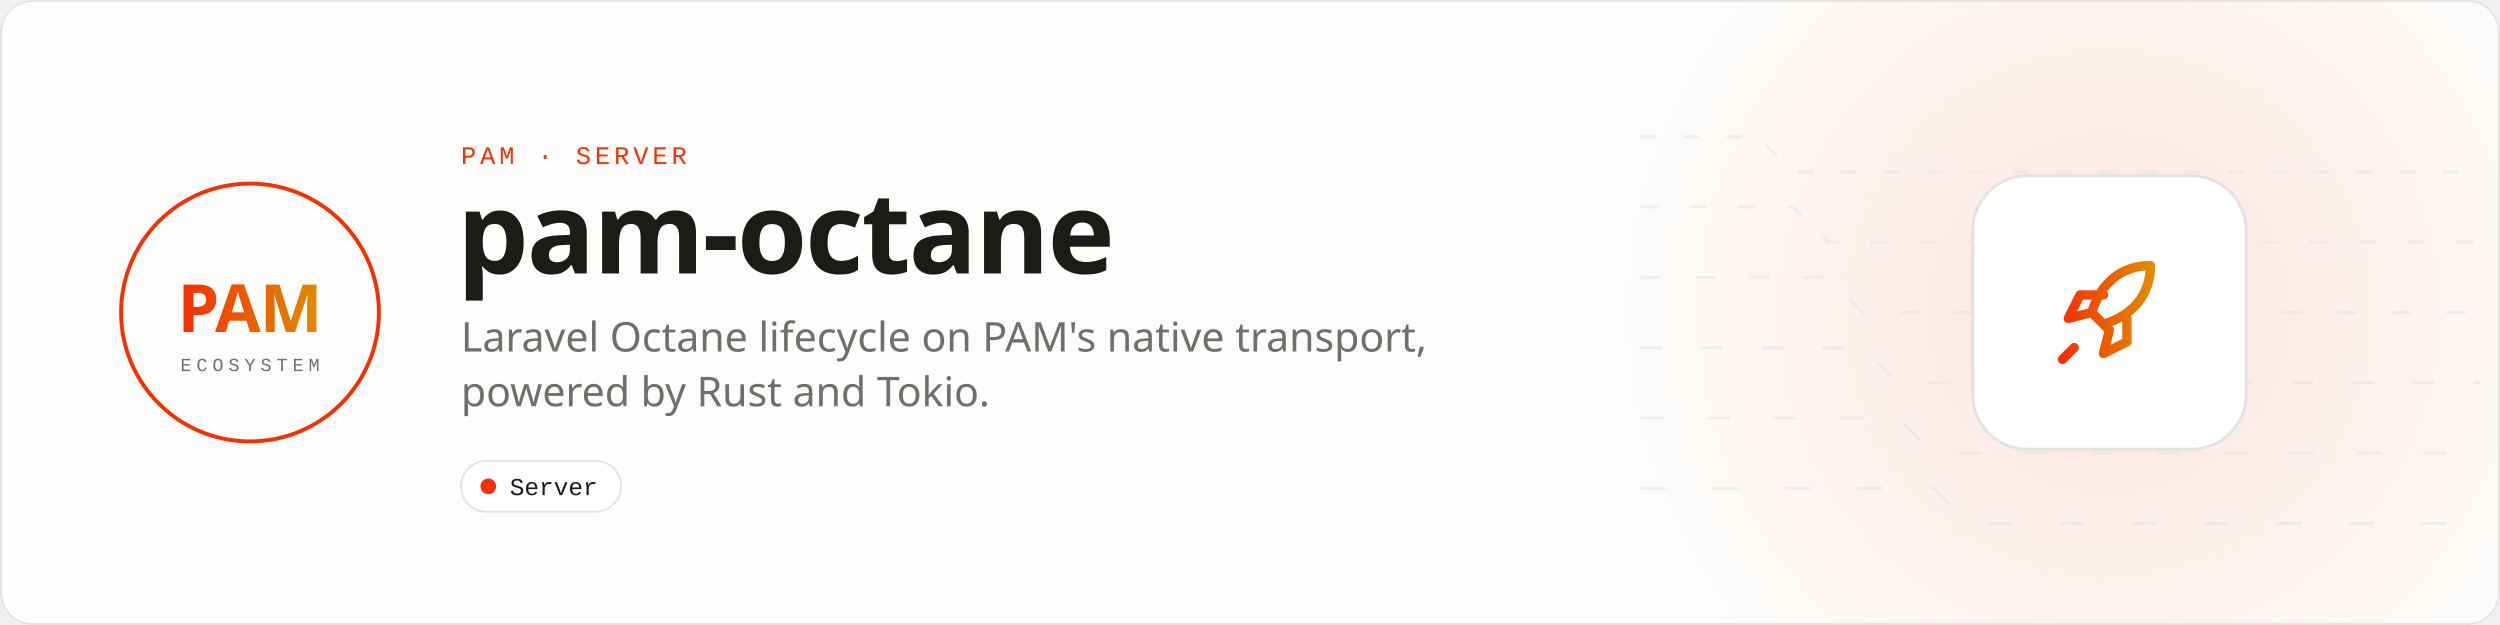
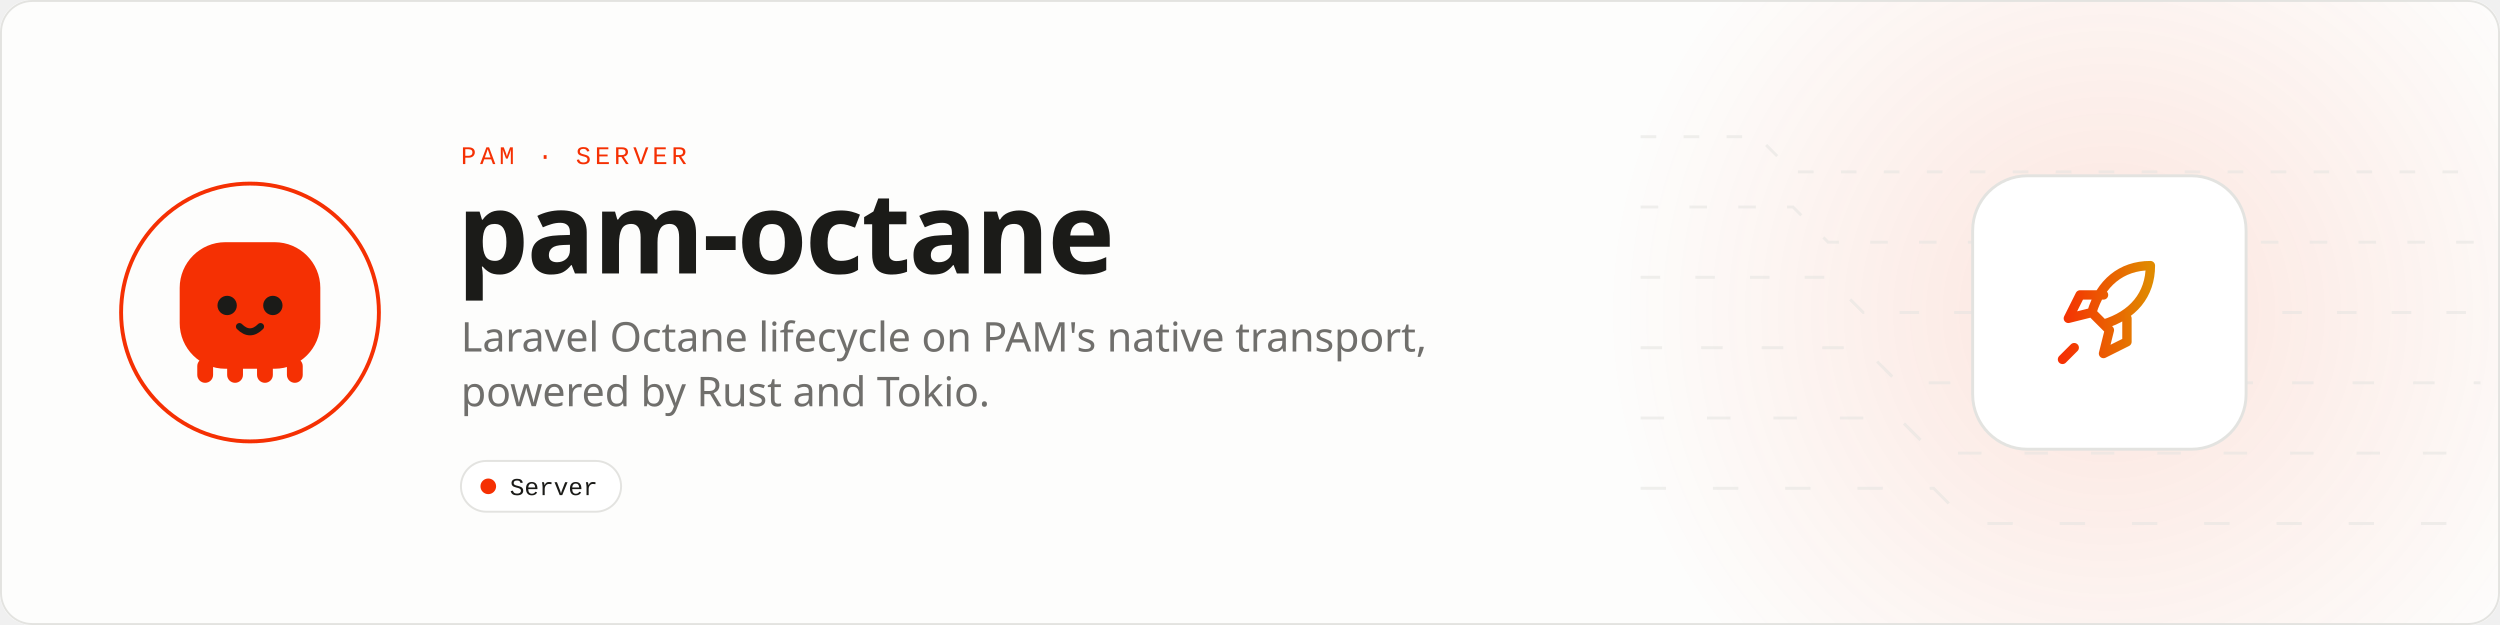
<svg xmlns="http://www.w3.org/2000/svg" viewBox="0 0 1280 320" width="1280" height="320" role="img" aria-label="pam-octane: Laravel Octane lifecycle on PAM's native transport, powered by Rust and Tokio.">
  <defs>
    <linearGradient id="pg" x1="0" y1="0" x2="1" y2="0">
      <stop offset="0" stop-color="#f53003" />
      <stop offset="1" stop-color="#e08a00" />
    </linearGradient>
    <radialGradient id="gl">
      <stop offset="0" stop-color="#f53003" stop-opacity=".12" />
      <stop offset="1" stop-color="#f53003" stop-opacity="0" />
    </radialGradient>
    <clipPath id="cl">
      <rect width="1280" height="320" rx="16" />
    </clipPath>
  </defs>
  <g clip-path="url(#cl)">
    <rect width="1280" height="320" fill="#fdfdfc" />
    <circle cx="1080" cy="160" r="260" fill="url(#gl)" />
    <g fill="none" stroke="#e3e3e0" stroke-width="1.5" opacity=".55">
      <path d="M840 70H900l18 18H1270" stroke-dasharray="8 14">
        <animate attributeName="stroke-dashoffset" from="0" to="-48" dur="3.0s" repeatCount="indefinite" />
      </path>
      <path d="M840 106H918l18 18H1270" stroke-dasharray="9 16">
        <animate attributeName="stroke-dashoffset" from="0" to="-48" dur="3.4s" repeatCount="indefinite" />
      </path>
      <path d="M840 142H936l18 18H1270" stroke-dasharray="10 18">
        <animate attributeName="stroke-dashoffset" from="0" to="-48" dur="3.8s" repeatCount="indefinite" />
      </path>
      <path d="M840 178H954l18 18H1270" stroke-dasharray="11 20">
        <animate attributeName="stroke-dashoffset" from="0" to="-48" dur="4.2s" repeatCount="indefinite" />
      </path>
      <path d="M840 214H972l18 18H1270" stroke-dasharray="12 22">
        <animate attributeName="stroke-dashoffset" from="0" to="-48" dur="4.6s" repeatCount="indefinite" />
      </path>
      <path d="M840 250H990l18 18H1270" stroke-dasharray="13 24">
        <animate attributeName="stroke-dashoffset" from="0" to="-48" dur="5.0s" repeatCount="indefinite" />
      </path>
    </g>
  </g>
  <rect x=".5" y=".5" width="1279" height="319" rx="16" fill="none" stroke="#e3e3e0" />
  <circle cx="128" cy="160" r="66" fill="#fdfdfc" stroke="#f53003" stroke-width="2" />
  <circle cx="128" cy="160" r="66" fill="none" stroke="#f53003">
    <animate attributeName="r" values="66;92" dur="3s" repeatCount="indefinite" />
    <animate attributeName="stroke-opacity" values=".5;0" dur="3s" repeatCount="indefinite" />
  </circle>
-   <text x="128" y="170" text-anchor="middle" font-family="-apple-system, BlinkMacSystemFont, 'Segoe UI', 'Noto Sans', Helvetica, Arial, sans-serif" font-weight="700" font-size="34" letter-spacing="-.5" fill="url(#pg)">PAM</text>
-   <text x="128" y="190" text-anchor="middle" font-family="ui-monospace, SFMono-Regular, 'SF Mono', Menlo, Consolas, 'Liberation Mono', monospace" font-size="9.5" letter-spacing="2.5" fill="#706f6c">ECOSYSTEM</text>
+   <g transform="translate(74 104.2) scale(.9)">
+     <rect x="30" y="88" width="9" height="14" rx="4.5" fill="#f53003" />
+     <rect x="47" y="88" width="9" height="14" rx="4.5" fill="#f53003" />
+     <rect x="64" y="88" width="9" height="14" rx="4.5" fill="#f53003" />
+     <rect x="81" y="88" width="9" height="14" rx="4.5" fill="#f53003" />
+     <rect x="20" y="22" width="80" height="72" rx="26" fill="#f53003" />
+     <circle cx="47" cy="58" r="5.5" fill="#1b1b18" />
+     <circle cx="73" cy="58" r="5.5" fill="#1b1b18" />
+     <path d="M54 70q6 6 12 0" stroke="#1b1b18" stroke-width="4" stroke-linecap="round" fill="none" />
+   </g>
  <text x="236" y="84" font-family="ui-monospace, SFMono-Regular, 'SF Mono', Menlo, Consolas, 'Liberation Mono', monospace" font-size="13" letter-spacing="2" fill="#f53003">PAM · SERVER</text>
  <text x="234" y="140" font-family="-apple-system, BlinkMacSystemFont, 'Segoe UI', 'Noto Sans', Helvetica, Arial, sans-serif" font-weight="700" font-size="58" letter-spacing="-1" fill="#1b1b18">pam-octane</text>
  <text x="236" y="180" font-family="-apple-system, BlinkMacSystemFont, 'Segoe UI', 'Noto Sans', Helvetica, Arial, sans-serif" font-size="21" fill="#706f6c">Laravel Octane lifecycle on PAM's native transport,</text>
  <text x="236" y="208" font-family="-apple-system, BlinkMacSystemFont, 'Segoe UI', 'Noto Sans', Helvetica, Arial, sans-serif" font-size="21" fill="#706f6c">powered by Rust and Tokio.</text>
  <rect x="236" y="236" width="82" height="26" rx="13" fill="#ffffff" stroke="#e3e3e0" />
  <circle cx="250" cy="249" r="4" fill="#f53003" />
  <text x="261" y="253.5" font-family="ui-monospace, SFMono-Regular, 'SF Mono', Menlo, Consolas, 'Liberation Mono', monospace" font-size="12.5" fill="#1b1b18">Server</text>
  <rect x="1010" y="90" width="140" height="140" rx="28" fill="#ffffff" stroke="#e3e3e0" stroke-width="1.5" />
  <g transform="translate(1044 124) scale(3)" fill="none" stroke="url(#pg)" stroke-width="1.6" stroke-linecap="round" stroke-linejoin="round">
    <path d="M12 15l-3-3c1.5-5 5-8 10-8 0 5-3 8.5-8 10zM9 12l-4 1 2-4h4M12 15l-1 4 4-2v-4M6 18l-2 2" />
  </g>
</svg>
